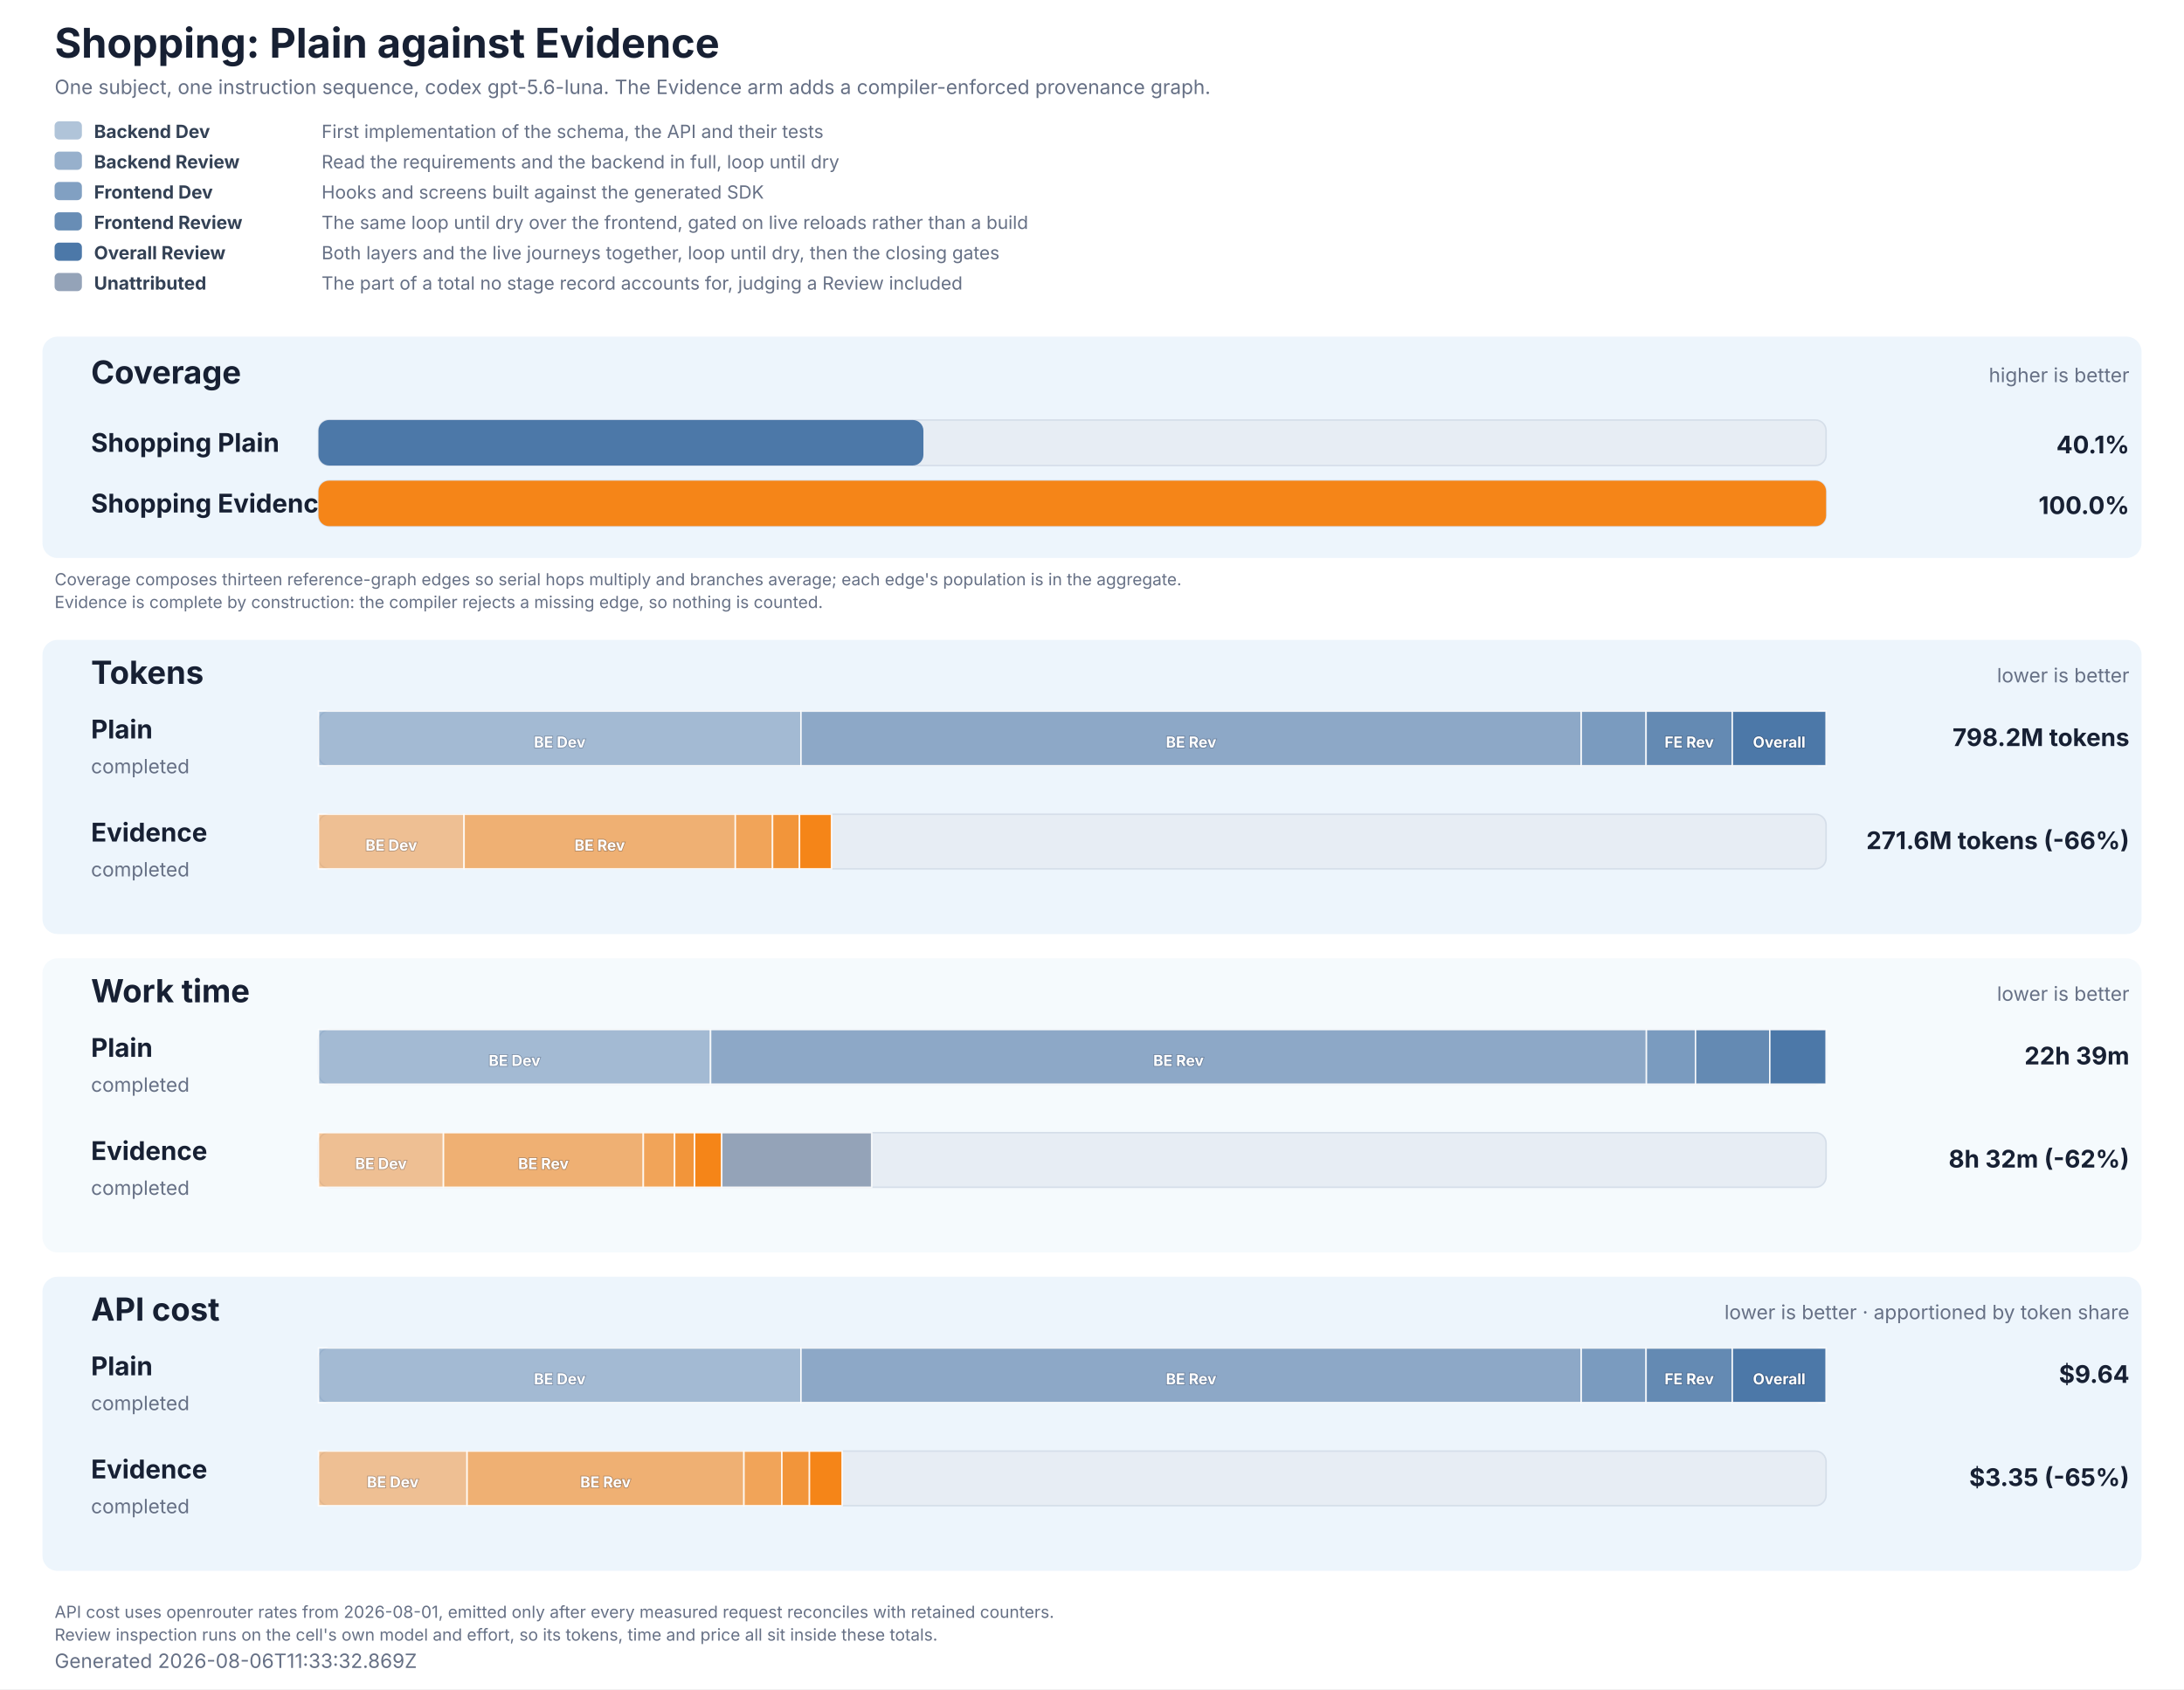
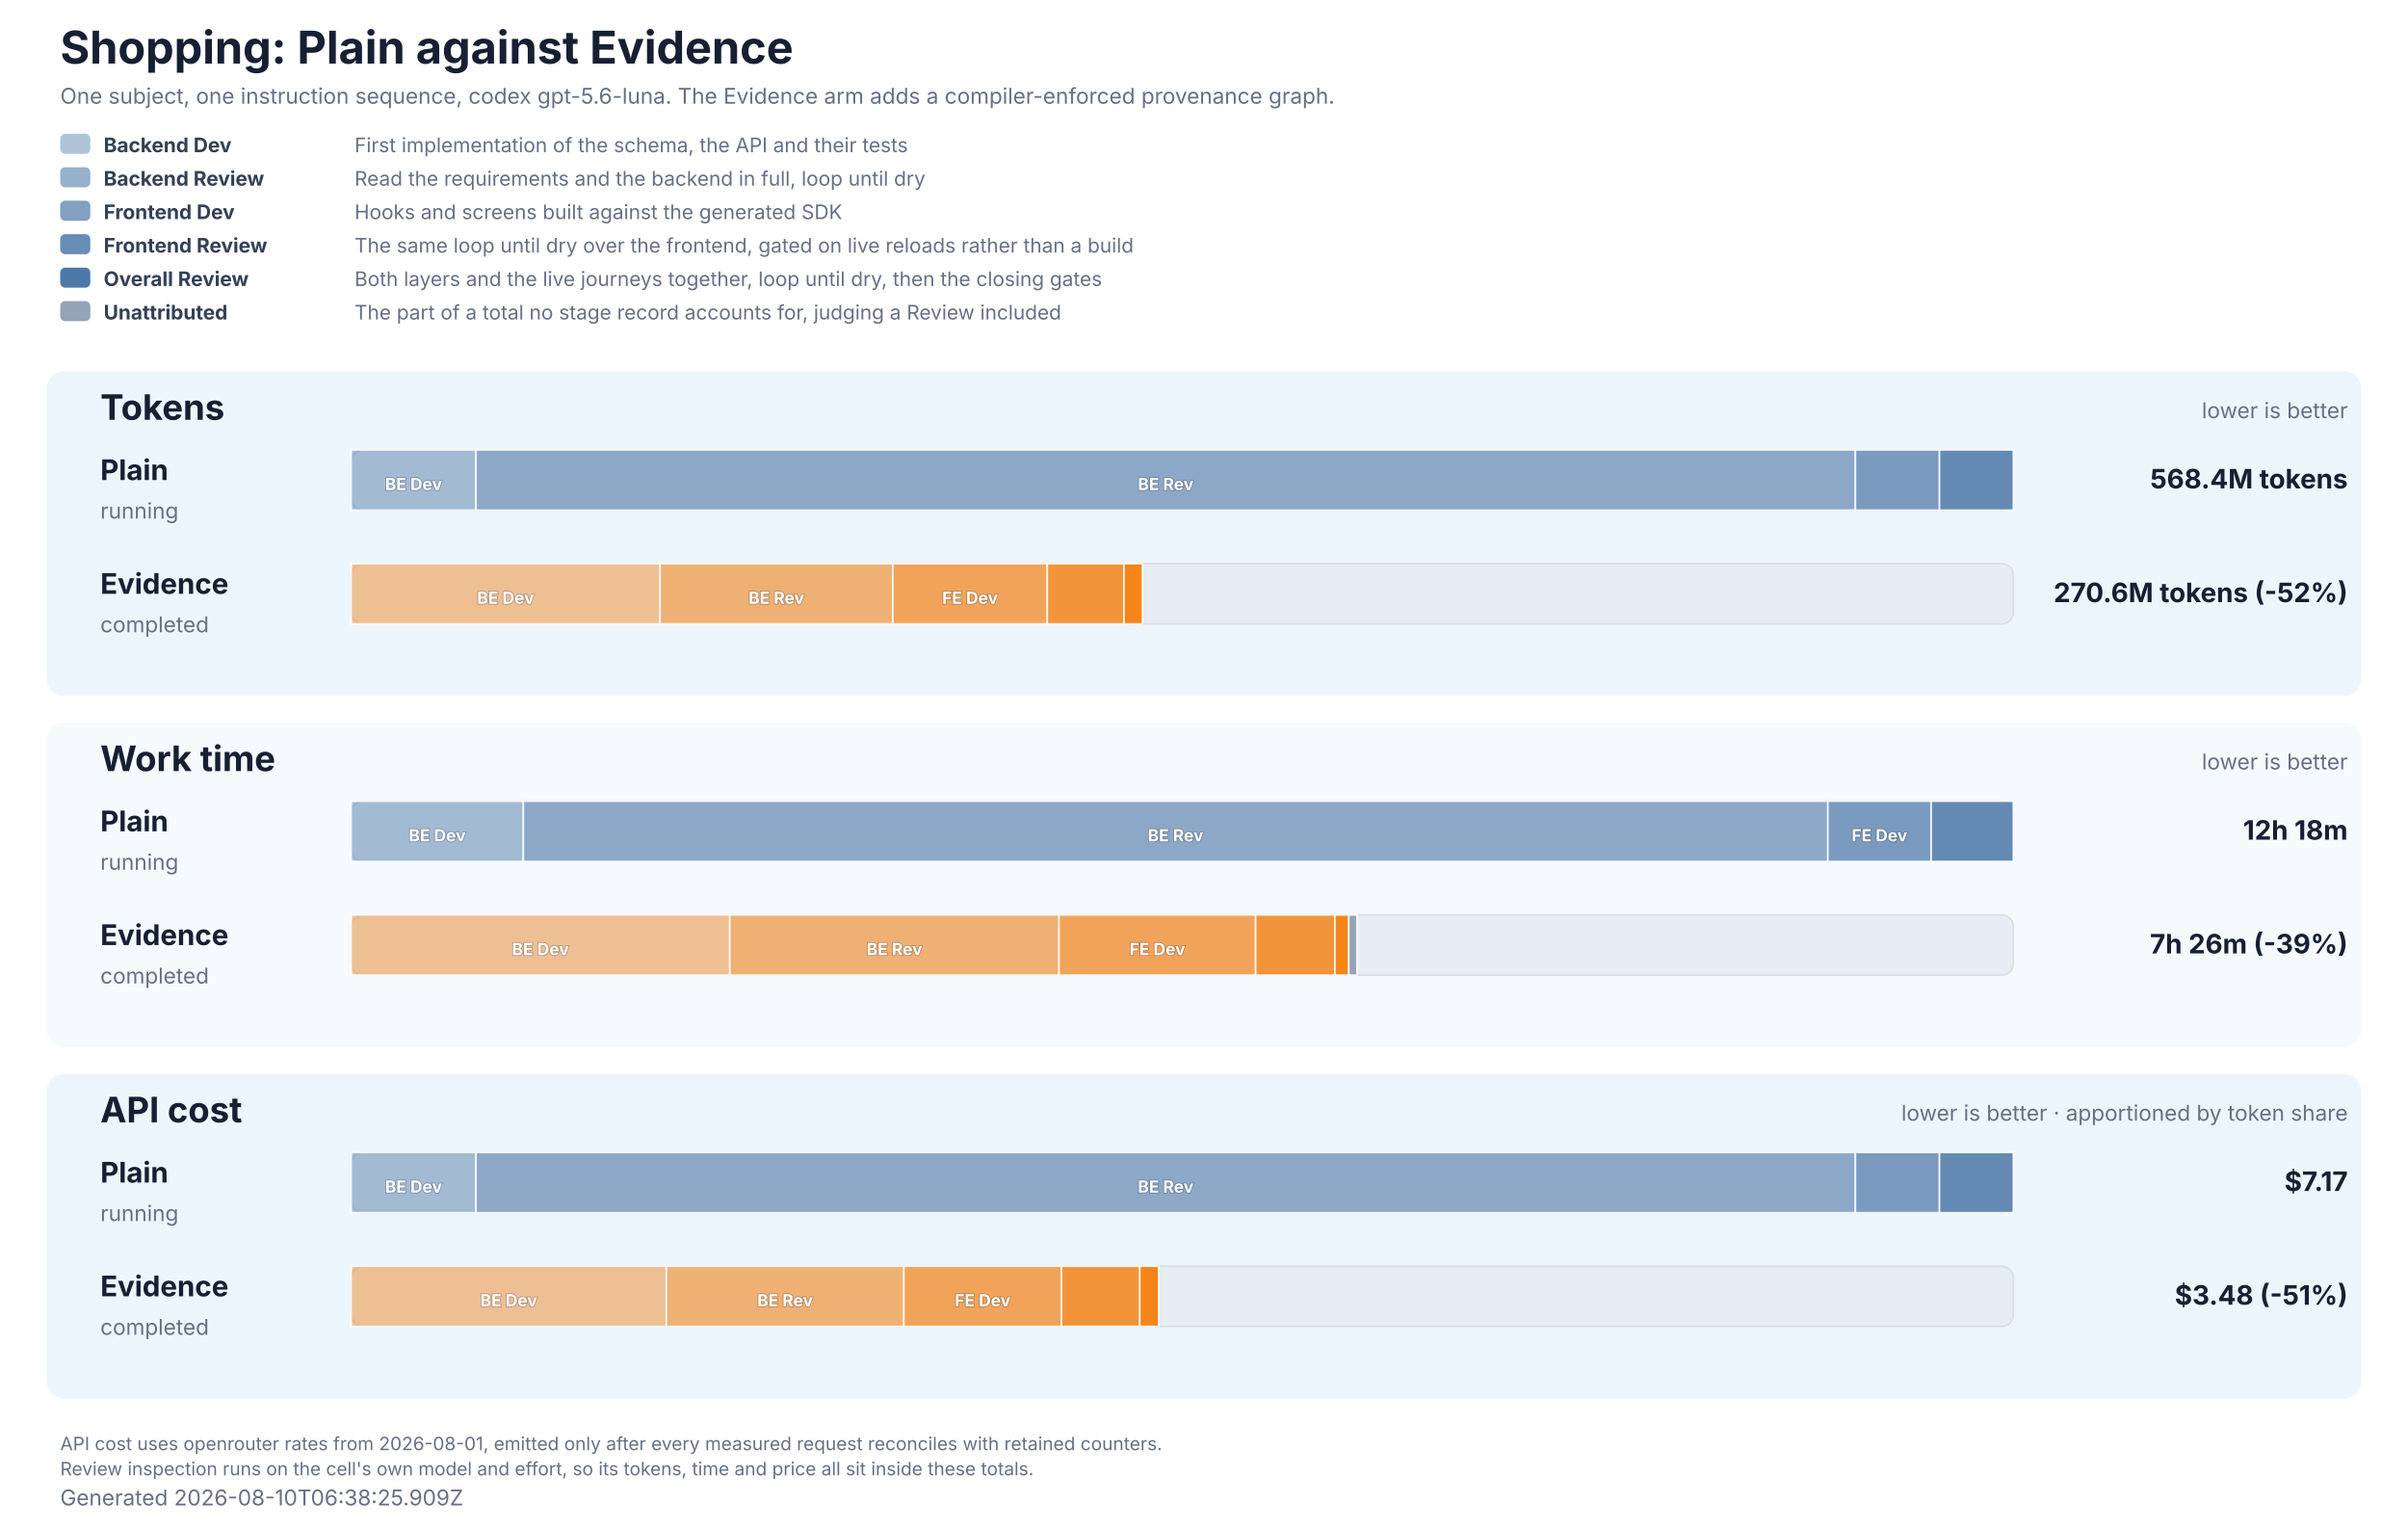
- <svg xmlns="http://www.w3.org/2000/svg" role="img" aria-labelledby="title description" viewBox="0 0 1440 1114" width="1440" height="1114">
+ <svg xmlns="http://www.w3.org/2000/svg" role="img" aria-labelledby="title description" viewBox="0 0 1440 914" width="1440" height="914">
  <style>
  text { font-family: Inter, ui-sans-serif, system-ui, -apple-system, BlinkMacSystemFont, 'Segoe UI', 'DejaVu Sans', Arial, sans-serif; fill: #172033; }
  .title { font-size: 27px; font-weight: 700; }
  .subtitle, .generated, .group-meta, .row-status { font-size: 13px; fill: #667085; }
  .group { fill: #e8f2fb; }
  .group-title { font-size: 21px; font-weight: 700; }
  .row-label { font-size: 17px; font-weight: 700; }
  .value { font-size: 16px; font-weight: 700; }
  .cost-value { font-size: 13px; font-weight: 600; fill: #526b82; }
  .legend { font-size: 12px; fill: #667085; }
  .legend-label { font-size: 12px; font-weight: 700; fill: #334155; }
  .segment-label { font-size: 10px; font-weight: 700; fill: #ffffff; paint-order: stroke; stroke: #172033; stroke-opacity: 0.28; stroke-width: 1px; }
  .phase-segment { stroke: #ffffff; stroke-opacity: 0.86; stroke-width: 1px; }
  .track { fill: #e7edf4; stroke: #d5dee9; stroke-width: 1px; }
  .empty { font-size: 15px; fill: #667085; }
  .table-note { font-size: 11px; fill: #667085; }
</style>
-   <rect width="1440" height="1114" fill="#ffffff" />
+   <rect width="1440" height="914" fill="#ffffff" />
  <text x="36" y="38" class="title">Shopping: Plain against Evidence</text>
  <text x="36" y="62" class="subtitle">One subject, one instruction sequence, codex gpt-5.6-luna. The Evidence arm adds a compiler-enforced provenance graph.</text>
  <rect x="36" y="80" width="18" height="12" rx="3" fill="#4c78a8" fill-opacity="0.44" />
  <text x="62" y="91" class="legend-label">Backend Dev</text>
  <text x="212" y="91" class="legend">First implementation of the schema, the API and their tests</text>
  <rect x="36" y="100" width="18" height="12" rx="3" fill="#4c78a8" fill-opacity="0.58" />
  <text x="62" y="111" class="legend-label">Backend Review</text>
  <text x="212" y="111" class="legend">Read the requirements and the backend in full, loop until dry</text>
  <rect x="36" y="120" width="18" height="12" rx="3" fill="#4c78a8" fill-opacity="0.7" />
  <text x="62" y="131" class="legend-label">Frontend Dev</text>
  <text x="212" y="131" class="legend">Hooks and screens built against the generated SDK</text>
  <rect x="36" y="140" width="18" height="12" rx="3" fill="#4c78a8" fill-opacity="0.84" />
  <text x="62" y="151" class="legend-label">Frontend Review</text>
  <text x="212" y="151" class="legend">The same loop until dry over the frontend, gated on live reloads rather than a build</text>
  <rect x="36" y="160" width="18" height="12" rx="3" fill="#4c78a8" fill-opacity="1" />
  <text x="62" y="171" class="legend-label">Overall Review</text>
  <text x="212" y="171" class="legend">Both layers and the live journeys together, loop until dry, then the closing gates</text>
  <rect x="36" y="180" width="18" height="12" rx="3" fill="#94a3b8" fill-opacity="1" />
  <text x="62" y="191" class="legend-label">Unattributed</text>
  <text x="212" y="191" class="legend">The part of a total no stage record accounts for, judging a Review included</text>
-   <rect x="28" y="222" width="1384" height="146" rx="10" class="group" fill-opacity="0.78" />
-   <text x="60" y="253" class="group-title">Coverage</text>
-   <text x="1404" y="252" text-anchor="end" class="group-meta">higher is better</text>
-   <text x="60" y="298" class="row-label" fill="#4c78a8">Shopping Plain</text>
-   <rect x="210" y="277" width="994" height="30" rx="7" class="track" />
-   <rect x="210" y="277" width="398.84" height="30" rx="7" fill="#4c78a8" data-coverage="40.12511413497504" />
-   <text x="1404" y="299" text-anchor="end" class="value" fill="#4c78a8">40.1%</text>
-   <text x="60" y="338" class="row-label" fill="#f58518">Shopping Evidence</text>
-   <rect x="210" y="317" width="994" height="30" rx="7" class="track" />
-   <rect x="210" y="317" width="994.00" height="30" rx="7" fill="#f58518" data-coverage="100" />
-   <text x="1404" y="339" text-anchor="end" class="value" fill="#f58518">100.0%</text>
-   <text x="36" y="386" class="table-note">Coverage composes thirteen reference-graph edges so serial hops multiply and branches average; each edge's population is in the aggregate.</text>
-   <text x="36" y="401" class="table-note">Evidence is complete by construction: the compiler rejects a missing edge, so nothing is counted.</text>
-   <rect x="28" y="422" width="1384" height="194" rx="10" class="group" fill-opacity="0.78" />
-   <text x="60" y="451" class="group-title">Tokens</text>
-   <text x="1404" y="450" text-anchor="end" class="group-meta">lower is better</text>
-   <text x="60" y="487" class="row-label" fill="#4c78a8">Plain</text>
-   <text x="60" y="510" class="row-status">completed</text>
-   <rect x="210" y="469" width="994" height="36" rx="7" class="track" />
-   <rect x="210.00" y="469" width="318.11" height="36" fill="#4c78a8" fill-opacity="0.44" class="phase-segment" data-phase="backend-development" />
-   <text x="369.06" y="493" text-anchor="middle" class="segment-label">BE Dev</text>
-   <rect x="528.11" y="469" width="514.46" height="36" fill="#4c78a8" fill-opacity="0.58" class="phase-segment" data-phase="backend-review" />
-   <text x="785.35" y="493" text-anchor="middle" class="segment-label">BE Rev</text>
-   <rect x="1042.58" y="469" width="42.75" height="36" fill="#4c78a8" fill-opacity="0.7" class="phase-segment" data-phase="frontend-development" />
-   <rect x="1085.33" y="469" width="56.86" height="36" fill="#4c78a8" fill-opacity="0.84" class="phase-segment" data-phase="frontend-review" />
-   <text x="1113.76" y="493" text-anchor="middle" class="segment-label">FE Rev</text>
-   <rect x="1142.19" y="469" width="61.81" height="36" fill="#4c78a8" fill-opacity="1" class="phase-segment" data-phase="overall-review" />
-   <text x="1173.09" y="493" text-anchor="middle" class="segment-label">Overall</text>
-   <text x="1404" y="492" text-anchor="end" class="value">798.2M tokens</text>
-   <text x="60" y="555" class="row-label" fill="#f58518">Evidence</text>
-   <text x="60" y="578" class="row-status">completed</text>
-   <rect x="210" y="537" width="994" height="36" rx="7" class="track" />
-   <rect x="210.00" y="537" width="95.98" height="36" fill="#f58518" fill-opacity="0.44" class="phase-segment" data-phase="backend-development" />
-   <text x="257.99" y="561" text-anchor="middle" class="segment-label">BE Dev</text>
-   <rect x="305.98" y="537" width="178.85" height="36" fill="#f58518" fill-opacity="0.58" class="phase-segment" data-phase="backend-review" />
-   <text x="395.41" y="561" text-anchor="middle" class="segment-label">BE Rev</text>
-   <rect x="484.83" y="537" width="24.52" height="36" fill="#f58518" fill-opacity="0.7" class="phase-segment" data-phase="frontend-development" />
-   <rect x="509.36" y="537" width="17.79" height="36" fill="#f58518" fill-opacity="0.84" class="phase-segment" data-phase="frontend-review" />
-   <rect x="527.15" y="537" width="21.09" height="36" fill="#f58518" fill-opacity="1" class="phase-segment" data-phase="overall-review" />
-   <text x="1404" y="560" text-anchor="end" class="value">271.6M tokens (-66%)</text>
-   <rect x="28" y="632" width="1384" height="194" rx="10" class="group" fill-opacity="0.42" />
-   <text x="60" y="661" class="group-title">Work time</text>
-   <text x="1404" y="660" text-anchor="end" class="group-meta">lower is better</text>
-   <text x="60" y="697" class="row-label" fill="#4c78a8">Plain</text>
-   <text x="60" y="720" class="row-status">completed</text>
-   <rect x="210" y="679" width="994" height="36" rx="7" class="track" />
-   <rect x="210.00" y="679" width="258.50" height="36" fill="#4c78a8" fill-opacity="0.44" class="phase-segment" data-phase="backend-development" />
-   <text x="339.25" y="703" text-anchor="middle" class="segment-label">BE Dev</text>
-   <rect x="468.50" y="679" width="617.05" height="36" fill="#4c78a8" fill-opacity="0.58" class="phase-segment" data-phase="backend-review" />
-   <text x="777.03" y="703" text-anchor="middle" class="segment-label">BE Rev</text>
-   <rect x="1085.55" y="679" width="32.38" height="36" fill="#4c78a8" fill-opacity="0.7" class="phase-segment" data-phase="frontend-development" />
-   <rect x="1117.93" y="679" width="48.97" height="36" fill="#4c78a8" fill-opacity="0.84" class="phase-segment" data-phase="frontend-review" />
-   <rect x="1166.90" y="679" width="37.10" height="36" fill="#4c78a8" fill-opacity="1" class="phase-segment" data-phase="overall-review" />
-   <text x="1404" y="702" text-anchor="end" class="value">22h 39m</text>
-   <text x="60" y="765" class="row-label" fill="#f58518">Evidence</text>
-   <text x="60" y="788" class="row-status">completed</text>
-   <rect x="210" y="747" width="994" height="36" rx="7" class="track" />
-   <rect x="210.00" y="747" width="82.39" height="36" fill="#f58518" fill-opacity="0.44" class="phase-segment" data-phase="backend-development" />
-   <text x="251.19" y="771" text-anchor="middle" class="segment-label">BE Dev</text>
-   <rect x="292.39" y="747" width="131.79" height="36" fill="#f58518" fill-opacity="0.58" class="phase-segment" data-phase="backend-review" />
-   <text x="358.28" y="771" text-anchor="middle" class="segment-label">BE Rev</text>
-   <rect x="424.17" y="747" width="20.62" height="36" fill="#f58518" fill-opacity="0.7" class="phase-segment" data-phase="frontend-development" />
-   <rect x="444.79" y="747" width="13.18" height="36" fill="#f58518" fill-opacity="0.84" class="phase-segment" data-phase="frontend-review" />
-   <rect x="457.98" y="747" width="17.90" height="36" fill="#f58518" fill-opacity="1" class="phase-segment" data-phase="overall-review" />
-   <rect x="475.88" y="747" width="98.83" height="36" fill="#94a3b8" class="phase-segment" data-phase="unattributed" />
-   <text x="1404" y="770" text-anchor="end" class="value">8h 32m (-62%)</text>
-   <rect x="28" y="842" width="1384" height="194" rx="10" class="group" fill-opacity="0.78" />
-   <text x="60" y="871" class="group-title">API cost</text>
-   <text x="1404" y="870" text-anchor="end" class="group-meta">lower is better · apportioned by token share</text>
-   <text x="60" y="907" class="row-label" fill="#4c78a8">Plain</text>
-   <text x="60" y="930" class="row-status">completed</text>
-   <rect x="210" y="889" width="994" height="36" rx="7" class="track" />
-   <rect x="210.00" y="889" width="318.11" height="36" fill="#4c78a8" fill-opacity="0.44" class="phase-segment" data-phase="backend-development" />
-   <text x="369.06" y="913" text-anchor="middle" class="segment-label">BE Dev</text>
-   <rect x="528.11" y="889" width="514.46" height="36" fill="#4c78a8" fill-opacity="0.58" class="phase-segment" data-phase="backend-review" />
-   <text x="785.35" y="913" text-anchor="middle" class="segment-label">BE Rev</text>
-   <rect x="1042.58" y="889" width="42.75" height="36" fill="#4c78a8" fill-opacity="0.7" class="phase-segment" data-phase="frontend-development" />
-   <rect x="1085.33" y="889" width="56.86" height="36" fill="#4c78a8" fill-opacity="0.84" class="phase-segment" data-phase="frontend-review" />
-   <text x="1113.76" y="913" text-anchor="middle" class="segment-label">FE Rev</text>
-   <rect x="1142.19" y="889" width="61.81" height="36" fill="#4c78a8" fill-opacity="1" class="phase-segment" data-phase="overall-review" />
-   <text x="1173.09" y="913" text-anchor="middle" class="segment-label">Overall</text>
-   <text x="1404" y="912" text-anchor="end" class="value">$9.64</text>
-   <text x="60" y="975" class="row-label" fill="#f58518">Evidence</text>
-   <text x="60" y="998" class="row-status">completed</text>
-   <rect x="210" y="957" width="994" height="36" rx="7" class="track" />
-   <rect x="210.00" y="957" width="97.96" height="36" fill="#f58518" fill-opacity="0.44" class="phase-segment" data-phase="backend-development" />
-   <text x="258.98" y="981" text-anchor="middle" class="segment-label">BE Dev</text>
-   <rect x="307.96" y="957" width="182.54" height="36" fill="#f58518" fill-opacity="0.58" class="phase-segment" data-phase="backend-review" />
-   <text x="399.24" y="981" text-anchor="middle" class="segment-label">BE Rev</text>
-   <rect x="490.51" y="957" width="25.03" height="36" fill="#f58518" fill-opacity="0.7" class="phase-segment" data-phase="frontend-development" />
-   <rect x="515.54" y="957" width="18.16" height="36" fill="#f58518" fill-opacity="0.84" class="phase-segment" data-phase="frontend-review" />
-   <rect x="533.70" y="957" width="21.52" height="36" fill="#f58518" fill-opacity="1" class="phase-segment" data-phase="overall-review" />
-   <text x="1404" y="980" text-anchor="end" class="value">$3.35 (-65%)</text>
-   <text x="36" y="1067" class="table-note">API cost uses openrouter rates from 2026-08-01, emitted only after every measured request reconciles with retained counters.</text>
-   <text x="36" y="1082" class="table-note">Review inspection runs on the cell's own model and effort, so its tokens, time and price all sit inside these totals.</text>
-   <text x="36" y="1100" class="generated">Generated 2026-08-06T11:33:32.869Z</text>
+   <rect x="28" y="222" width="1384" height="194" rx="10" class="group" fill-opacity="0.78" />
+   <text x="60" y="251" class="group-title">Tokens</text>
+   <text x="1404" y="250" text-anchor="end" class="group-meta">lower is better</text>
+   <text x="60" y="287" class="row-label" fill="#4c78a8">Plain</text>
+   <text x="60" y="310" class="row-status">running</text>
+   <rect x="210" y="269" width="994" height="36" rx="7" class="track" />
+   <rect x="210.00" y="269" width="74.66" height="36" fill="#4c78a8" fill-opacity="0.44" class="phase-segment" data-phase="backend-development" />
+   <text x="247.33" y="293" text-anchor="middle" class="segment-label">BE Dev</text>
+   <rect x="284.66" y="269" width="824.89" height="36" fill="#4c78a8" fill-opacity="0.58" class="phase-segment" data-phase="backend-review" />
+   <text x="697.11" y="293" text-anchor="middle" class="segment-label">BE Rev</text>
+   <rect x="1109.56" y="269" width="50.27" height="36" fill="#4c78a8" fill-opacity="0.7" class="phase-segment" data-phase="frontend-development" />
+   <rect x="1159.83" y="269" width="44.17" height="36" fill="#4c78a8" fill-opacity="0.84" class="phase-segment" data-phase="frontend-review" />
+   <text x="1404" y="292" text-anchor="end" class="value">568.4M tokens</text>
+   <text x="60" y="355" class="row-label" fill="#f58518">Evidence</text>
+   <text x="60" y="378" class="row-status">completed</text>
+   <rect x="210" y="337" width="994" height="36" rx="7" class="track" />
+   <rect x="210.00" y="337" width="184.71" height="36" fill="#f58518" fill-opacity="0.44" class="phase-segment" data-phase="backend-development" />
+   <text x="302.35" y="361" text-anchor="middle" class="segment-label">BE Dev</text>
+   <rect x="394.71" y="337" width="139.19" height="36" fill="#f58518" fill-opacity="0.58" class="phase-segment" data-phase="backend-review" />
+   <text x="464.30" y="361" text-anchor="middle" class="segment-label">BE Rev</text>
+   <rect x="533.89" y="337" width="92.38" height="36" fill="#f58518" fill-opacity="0.7" class="phase-segment" data-phase="frontend-development" />
+   <text x="580.08" y="361" text-anchor="middle" class="segment-label">FE Dev</text>
+   <rect x="626.28" y="337" width="45.90" height="36" fill="#f58518" fill-opacity="0.84" class="phase-segment" data-phase="frontend-review" />
+   <rect x="672.18" y="337" width="11.02" height="36" fill="#f58518" fill-opacity="1" class="phase-segment" data-phase="overall-review" />
+   <text x="1404" y="360" text-anchor="end" class="value">270.6M tokens (-52%)</text>
+   <rect x="28" y="432" width="1384" height="194" rx="10" class="group" fill-opacity="0.42" />
+   <text x="60" y="461" class="group-title">Work time</text>
+   <text x="1404" y="460" text-anchor="end" class="group-meta">lower is better</text>
+   <text x="60" y="497" class="row-label" fill="#4c78a8">Plain</text>
+   <text x="60" y="520" class="row-status">running</text>
+   <rect x="210" y="479" width="994" height="36" rx="7" class="track" />
+   <rect x="210.00" y="479" width="102.97" height="36" fill="#4c78a8" fill-opacity="0.44" class="phase-segment" data-phase="backend-development" />
+   <text x="261.49" y="503" text-anchor="middle" class="segment-label">BE Dev</text>
+   <rect x="312.97" y="479" width="780.11" height="36" fill="#4c78a8" fill-opacity="0.58" class="phase-segment" data-phase="backend-review" />
+   <text x="703.02" y="503" text-anchor="middle" class="segment-label">BE Rev</text>
+   <rect x="1093.08" y="479" width="61.80" height="36" fill="#4c78a8" fill-opacity="0.7" class="phase-segment" data-phase="frontend-development" />
+   <text x="1123.98" y="503" text-anchor="middle" class="segment-label">FE Dev</text>
+   <rect x="1154.88" y="479" width="49.12" height="36" fill="#4c78a8" fill-opacity="0.84" class="phase-segment" data-phase="frontend-review" />
+   <text x="1404" y="502" text-anchor="end" class="value">12h 18m</text>
+   <text x="60" y="565" class="row-label" fill="#f58518">Evidence</text>
+   <text x="60" y="588" class="row-status">completed</text>
+   <rect x="210" y="547" width="994" height="36" rx="7" class="track" />
+   <rect x="210.00" y="547" width="226.42" height="36" fill="#f58518" fill-opacity="0.44" class="phase-segment" data-phase="backend-development" />
+   <text x="323.21" y="571" text-anchor="middle" class="segment-label">BE Dev</text>
+   <rect x="436.42" y="547" width="196.89" height="36" fill="#f58518" fill-opacity="0.58" class="phase-segment" data-phase="backend-review" />
+   <text x="534.87" y="571" text-anchor="middle" class="segment-label">BE Rev</text>
+   <rect x="633.31" y="547" width="117.57" height="36" fill="#f58518" fill-opacity="0.7" class="phase-segment" data-phase="frontend-development" />
+   <text x="692.10" y="571" text-anchor="middle" class="segment-label">FE Dev</text>
+   <rect x="750.88" y="547" width="47.41" height="36" fill="#f58518" fill-opacity="0.84" class="phase-segment" data-phase="frontend-review" />
+   <rect x="798.29" y="547" width="8.31" height="36" fill="#f58518" fill-opacity="1" class="phase-segment" data-phase="overall-review" />
+   <rect x="806.60" y="547" width="4.86" height="36" fill="#94a3b8" class="phase-segment" data-phase="unattributed" />
+   <text x="1404" y="570" text-anchor="end" class="value">7h 26m (-39%)</text>
+   <rect x="28" y="642" width="1384" height="194" rx="10" class="group" fill-opacity="0.78" />
+   <text x="60" y="671" class="group-title">API cost</text>
+   <text x="1404" y="670" text-anchor="end" class="group-meta">lower is better · apportioned by token share</text>
+   <text x="60" y="707" class="row-label" fill="#4c78a8">Plain</text>
+   <text x="60" y="730" class="row-status">running</text>
+   <rect x="210" y="689" width="994" height="36" rx="7" class="track" />
+   <rect x="210.00" y="689" width="74.66" height="36" fill="#4c78a8" fill-opacity="0.44" class="phase-segment" data-phase="backend-development" />
+   <text x="247.33" y="713" text-anchor="middle" class="segment-label">BE Dev</text>
+   <rect x="284.66" y="689" width="824.89" height="36" fill="#4c78a8" fill-opacity="0.58" class="phase-segment" data-phase="backend-review" />
+   <text x="697.11" y="713" text-anchor="middle" class="segment-label">BE Rev</text>
+   <rect x="1109.56" y="689" width="50.27" height="36" fill="#4c78a8" fill-opacity="0.7" class="phase-segment" data-phase="frontend-development" />
+   <rect x="1159.83" y="689" width="44.17" height="36" fill="#4c78a8" fill-opacity="0.84" class="phase-segment" data-phase="frontend-review" />
+   <text x="1404" y="712" text-anchor="end" class="value">$7.17</text>
+   <text x="60" y="775" class="row-label" fill="#f58518">Evidence</text>
+   <text x="60" y="798" class="row-status">completed</text>
+   <rect x="210" y="757" width="994" height="36" rx="7" class="track" />
+   <rect x="210.00" y="757" width="188.48" height="36" fill="#f58518" fill-opacity="0.44" class="phase-segment" data-phase="backend-development" />
+   <text x="304.24" y="781" text-anchor="middle" class="segment-label">BE Dev</text>
+   <rect x="398.48" y="757" width="142.03" height="36" fill="#f58518" fill-opacity="0.58" class="phase-segment" data-phase="backend-review" />
+   <text x="469.49" y="781" text-anchor="middle" class="segment-label">BE Rev</text>
+   <rect x="540.51" y="757" width="94.27" height="36" fill="#f58518" fill-opacity="0.7" class="phase-segment" data-phase="frontend-development" />
+   <text x="587.64" y="781" text-anchor="middle" class="segment-label">FE Dev</text>
+   <rect x="634.78" y="757" width="46.84" height="36" fill="#f58518" fill-opacity="0.84" class="phase-segment" data-phase="frontend-review" />
+   <rect x="681.62" y="757" width="11.24" height="36" fill="#f58518" fill-opacity="1" class="phase-segment" data-phase="overall-review" />
+   <text x="1404" y="780" text-anchor="end" class="value">$3.48 (-51%)</text>
+   <text x="36" y="867" class="table-note">API cost uses openrouter rates from 2026-08-01, emitted only after every measured request reconciles with retained counters.</text>
+   <text x="36" y="882" class="table-note">Review inspection runs on the cell's own model and effort, so its tokens, time and price all sit inside these totals.</text>
+   <text x="36" y="900" class="generated">Generated 2026-08-10T06:38:25.909Z</text>
</svg>
